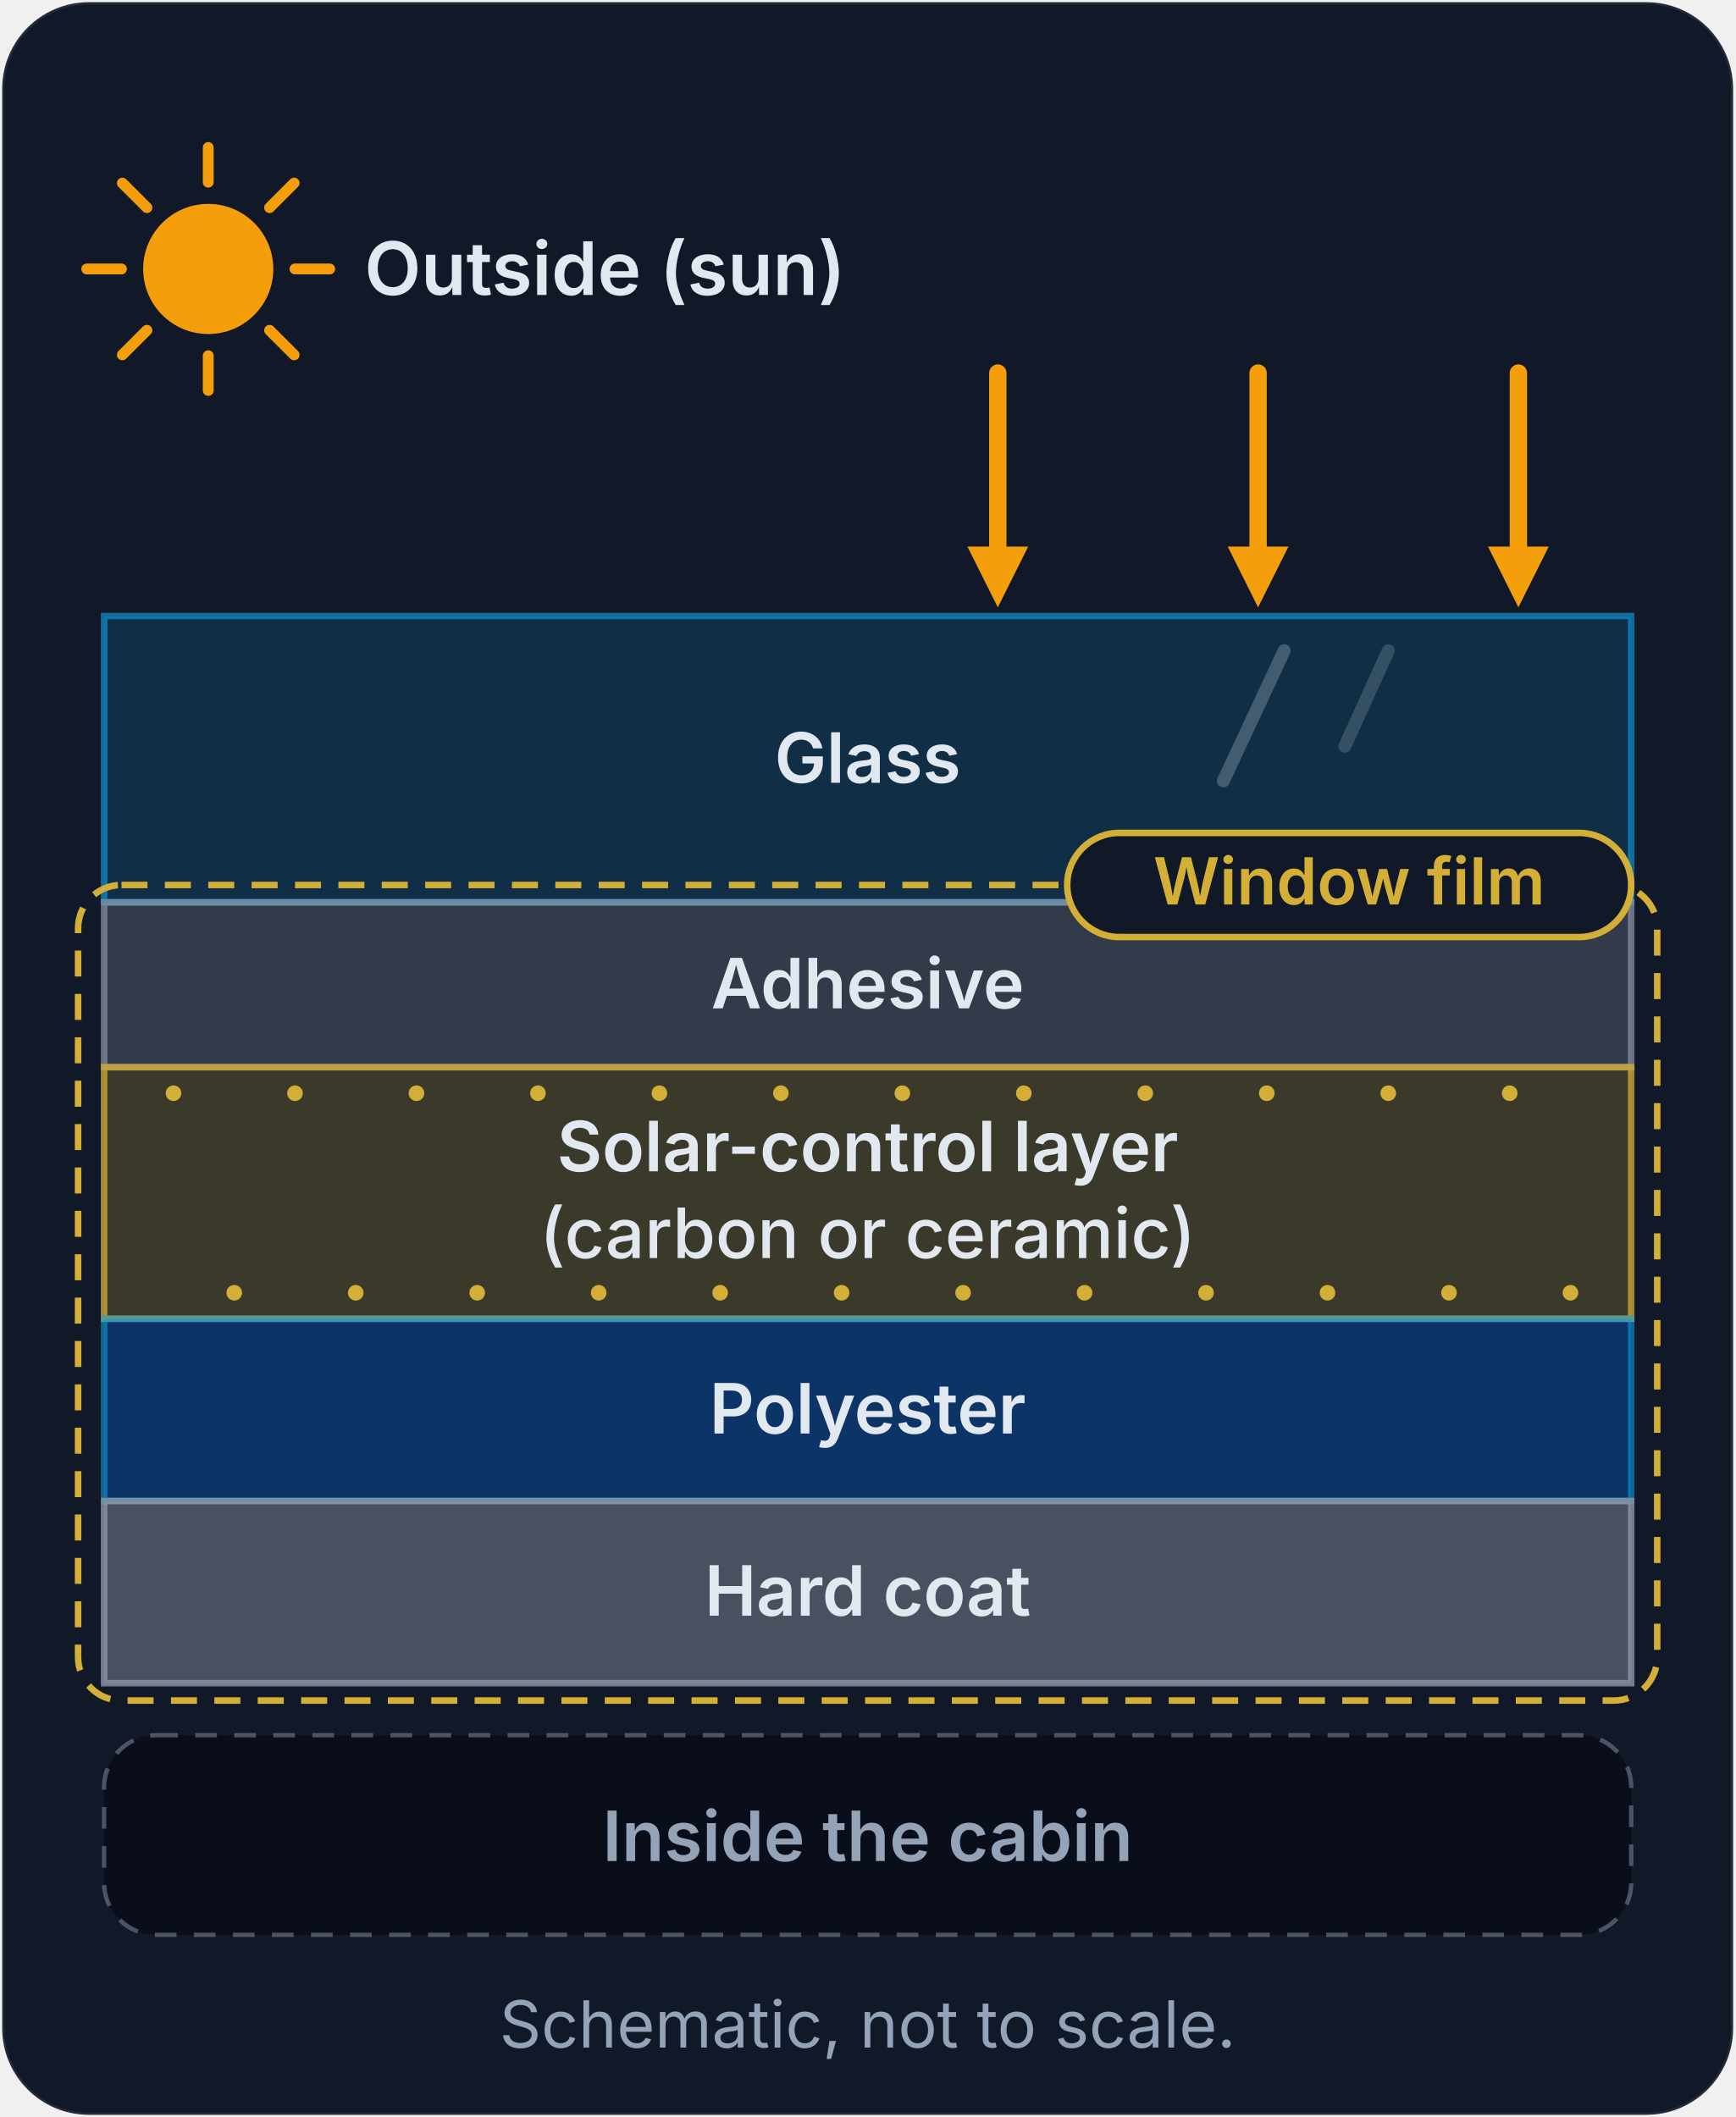
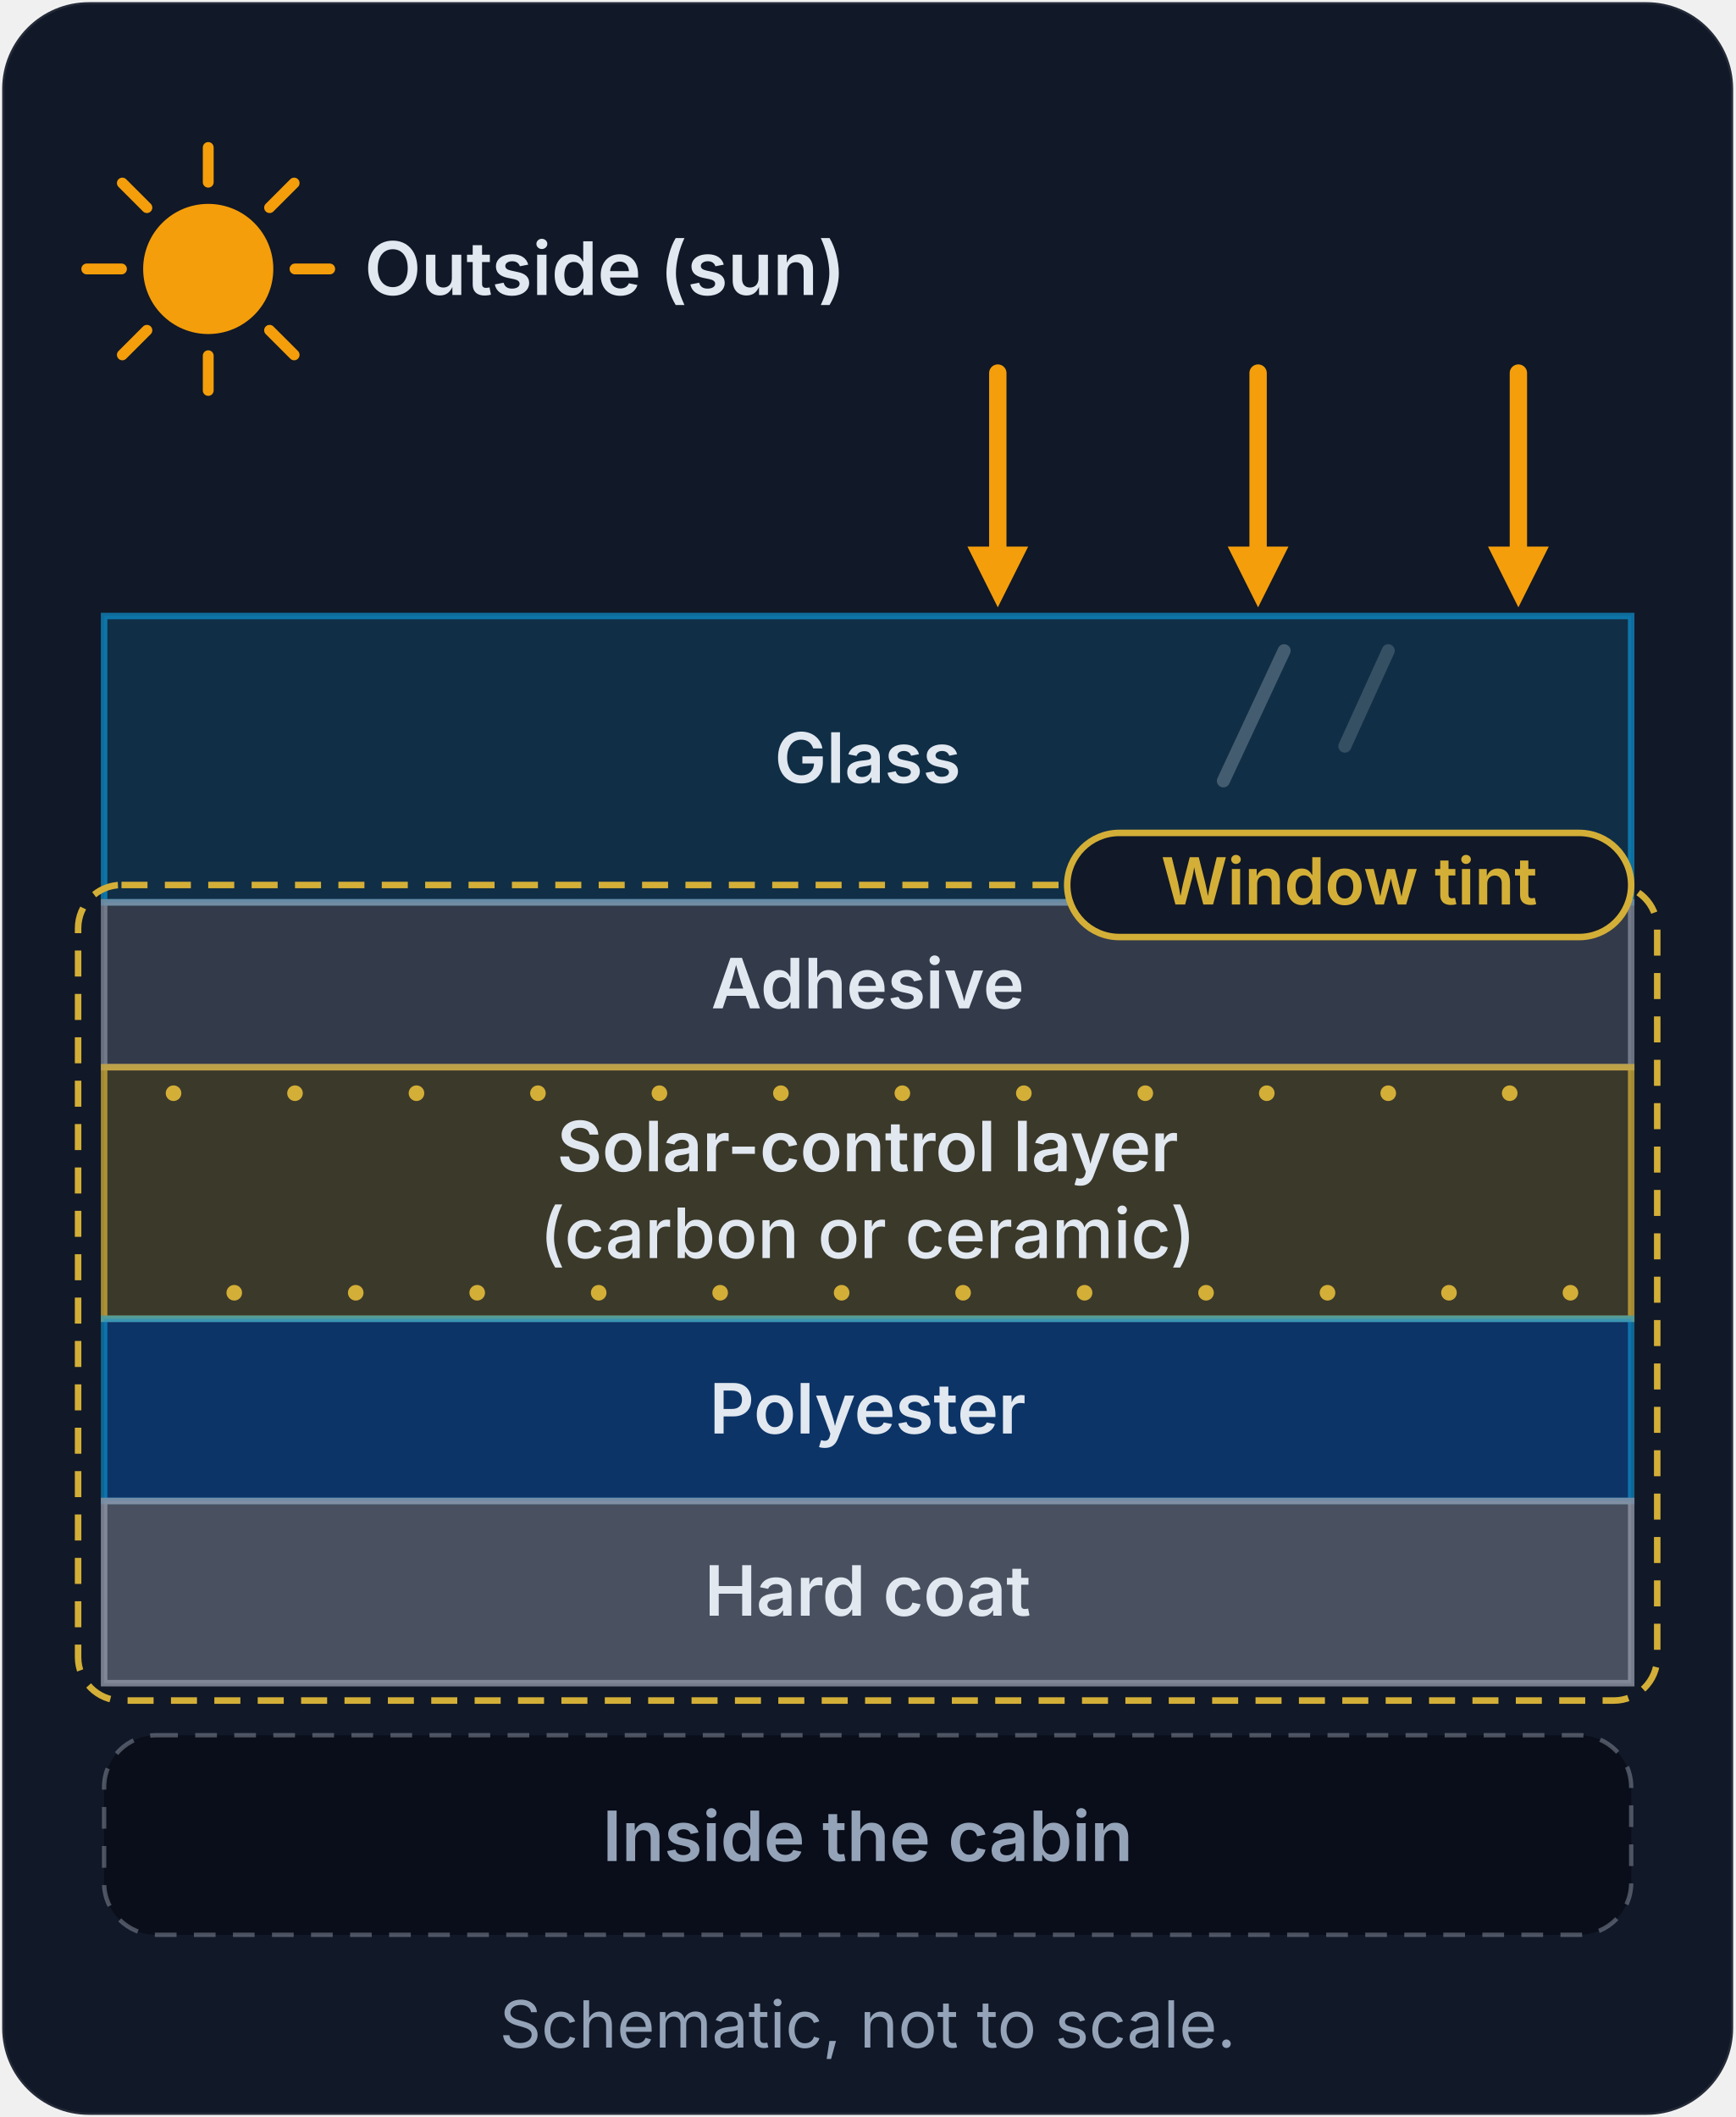
<svg xmlns="http://www.w3.org/2000/svg" viewBox="0 0 400 488" role="img" aria-labelledby="film-en-t film-en-d" lang="en" xml:lang="en" font-family="Outfit, Inter, system-ui, sans-serif">
  <rect x="0.5" y="0.5" width="399" height="487" rx="20" fill="var(--bg-card, #111827)" stroke="var(--border-dark, rgba(255,255,255,0.08))" />
  <circle cx="48" cy="62" r="15" fill="var(--brand-gold, #f59e0b)" />
  <line x1="68" y1="62" x2="76" y2="62" stroke="var(--brand-gold, #f59e0b)" stroke-width="2.5" stroke-linecap="round" />
  <line x1="62.14" y1="76.14" x2="67.8" y2="81.8" stroke="var(--brand-gold, #f59e0b)" stroke-width="2.5" stroke-linecap="round" />
  <line x1="48" y1="82" x2="48" y2="90" stroke="var(--brand-gold, #f59e0b)" stroke-width="2.5" stroke-linecap="round" />
  <line x1="33.86" y1="76.14" x2="28.2" y2="81.8" stroke="var(--brand-gold, #f59e0b)" stroke-width="2.5" stroke-linecap="round" />
  <line x1="28" y1="62" x2="20" y2="62" stroke="var(--brand-gold, #f59e0b)" stroke-width="2.5" stroke-linecap="round" />
  <line x1="33.86" y1="47.86" x2="28.2" y2="42.2" stroke="var(--brand-gold, #f59e0b)" stroke-width="2.5" stroke-linecap="round" />
  <line x1="48" y1="42" x2="48" y2="34" stroke="var(--brand-gold, #f59e0b)" stroke-width="2.5" stroke-linecap="round" />
  <line x1="62.14" y1="47.86" x2="67.8" y2="42.2" stroke="var(--brand-gold, #f59e0b)" stroke-width="2.5" stroke-linecap="round" />
  <text x="84" y="68" font-size="17" font-weight="600" fill="var(--text-light, #e2e8f0)">Outside (sun)</text>
  <line x1="230" y1="86" x2="230" y2="128.1" stroke="var(--brand-gold, #f59e0b)" stroke-width="4" stroke-linecap="round" />
  <polygon points="230,140 223,126 237,126" fill="var(--brand-gold, #f59e0b)" />
  <line x1="290" y1="86" x2="290" y2="128.1" stroke="var(--brand-gold, #f59e0b)" stroke-width="4" stroke-linecap="round" />
  <polygon points="290,140 283,126 297,126" fill="var(--brand-gold, #f59e0b)" />
  <line x1="350" y1="86" x2="350" y2="128.1" stroke="var(--brand-gold, #f59e0b)" stroke-width="4" stroke-linecap="round" />
  <polygon points="350,140 343,126 357,126" fill="var(--brand-gold, #f59e0b)" />
  <rect x="24" y="142" width="352" height="66" fill="var(--brand-blue, #0ea5e9)" fill-opacity="0.16" stroke="var(--brand-blue, #0ea5e9)" stroke-opacity="0.6" stroke-width="1.5" />
  <line x1="296" y1="150" x2="282" y2="180" stroke="#ffffff" stroke-opacity="0.22" stroke-width="3" stroke-linecap="round" />
  <line x1="320" y1="150" x2="310" y2="172" stroke="#ffffff" stroke-opacity="0.16" stroke-width="3" stroke-linecap="round" />
  <text x="200" y="180.44" font-size="16" font-weight="600" fill="var(--text-light, #e2e8f0)" text-anchor="middle">Glass</text>
  <rect x="24" y="208" width="352" height="38" fill="var(--titanium, #8e95a5)" fill-opacity="0.28" stroke="var(--titanium, #8e95a5)" stroke-opacity="0.7" stroke-width="1.5" />
  <text x="200" y="232.44" font-size="16" font-weight="600" fill="var(--text-light, #e2e8f0)" text-anchor="middle">Adhesive</text>
  <rect x="24" y="246" width="352" height="58" fill="var(--apex-amber, #D4AF37)" fill-opacity="0.22" stroke="var(--apex-amber, #D4AF37)" stroke-opacity="0.75" stroke-width="1.5" />
  <circle cx="40" cy="252" r="1.8" fill="var(--apex-amber, #D4AF37)" />
  <circle cx="54" cy="298" r="1.8" fill="var(--apex-amber, #D4AF37)" />
  <circle cx="68" cy="252" r="1.8" fill="var(--apex-amber, #D4AF37)" />
  <circle cx="82" cy="298" r="1.8" fill="var(--apex-amber, #D4AF37)" />
  <circle cx="96" cy="252" r="1.8" fill="var(--apex-amber, #D4AF37)" />
  <circle cx="110" cy="298" r="1.8" fill="var(--apex-amber, #D4AF37)" />
  <circle cx="124" cy="252" r="1.8" fill="var(--apex-amber, #D4AF37)" />
  <circle cx="138" cy="298" r="1.8" fill="var(--apex-amber, #D4AF37)" />
  <circle cx="152" cy="252" r="1.8" fill="var(--apex-amber, #D4AF37)" />
  <circle cx="166" cy="298" r="1.8" fill="var(--apex-amber, #D4AF37)" />
  <circle cx="180" cy="252" r="1.8" fill="var(--apex-amber, #D4AF37)" />
  <circle cx="194" cy="298" r="1.8" fill="var(--apex-amber, #D4AF37)" />
  <circle cx="208" cy="252" r="1.8" fill="var(--apex-amber, #D4AF37)" />
  <circle cx="222" cy="298" r="1.8" fill="var(--apex-amber, #D4AF37)" />
  <circle cx="236" cy="252" r="1.8" fill="var(--apex-amber, #D4AF37)" />
  <circle cx="250" cy="298" r="1.8" fill="var(--apex-amber, #D4AF37)" />
  <circle cx="264" cy="252" r="1.8" fill="var(--apex-amber, #D4AF37)" />
  <circle cx="278" cy="298" r="1.8" fill="var(--apex-amber, #D4AF37)" />
  <circle cx="292" cy="252" r="1.8" fill="var(--apex-amber, #D4AF37)" />
  <circle cx="306" cy="298" r="1.8" fill="var(--apex-amber, #D4AF37)" />
  <circle cx="320" cy="252" r="1.8" fill="var(--apex-amber, #D4AF37)" />
  <circle cx="334" cy="298" r="1.8" fill="var(--apex-amber, #D4AF37)" />
  <circle cx="348" cy="252" r="1.8" fill="var(--apex-amber, #D4AF37)" />
  <circle cx="362" cy="298" r="1.8" fill="var(--apex-amber, #D4AF37)" />
  <text x="200" y="270" font-size="16" font-weight="600" fill="var(--text-light, #e2e8f0)" text-anchor="middle">Solar-control layer</text>
  <text x="200" y="290" font-size="16" font-weight="500" fill="var(--text-light, #e2e8f0)" text-anchor="middle">(carbon or ceramic)</text>
  <rect x="24" y="304" width="352" height="42" fill="var(--brand-blue-deep, #0077ff)" fill-opacity="0.3" stroke="var(--brand-blue, #0ea5e9)" stroke-opacity="0.55" stroke-width="1.5" />
  <text x="200" y="330.44" font-size="16" font-weight="600" fill="var(--text-light, #e2e8f0)" text-anchor="middle">Polyester</text>
  <rect x="24" y="346" width="352" height="42" fill="var(--titanium, #8e95a5)" fill-opacity="0.45" stroke="var(--titanium, #8e95a5)" stroke-opacity="0.8" stroke-width="1.5" />
  <text x="200" y="372.44" font-size="16" font-weight="600" fill="var(--text-light, #e2e8f0)" text-anchor="middle">Hard coat</text>
  <rect x="18" y="204" width="364" height="188" rx="10" fill="none" stroke="var(--apex-amber, #D4AF37)" stroke-width="1.5" stroke-dasharray="6 4" />
  <rect x="246" y="192" width="130" height="24" rx="12" fill="var(--bg-card, #111827)" stroke="var(--apex-amber, #D4AF37)" stroke-width="1.5" />
-   <text x="311" y="208.5" font-size="15" font-weight="600" fill="var(--apex-amber, #D4AF37)" text-anchor="middle">Window film</text>
+   <text x="311" y="208.5" font-size="15" font-weight="600" fill="var(--apex-amber, #D4AF37)" text-anchor="middle">Window tint</text>
  <rect x="24" y="400" width="352" height="46" rx="12" fill="var(--bg-dark, #0a0e1a)" stroke="var(--titanium, #8e95a5)" stroke-opacity="0.5" stroke-dasharray="5 4" />
  <text x="200" y="429" font-size="16" font-weight="600" fill="var(--text-muted, #94a3b8)" text-anchor="middle">Inside the cabin</text>
  <text x="200" y="472" font-size="15" font-weight="400" fill="var(--text-muted, #94a3b8)" text-anchor="middle">Schematic, not to scale.</text>
</svg>
